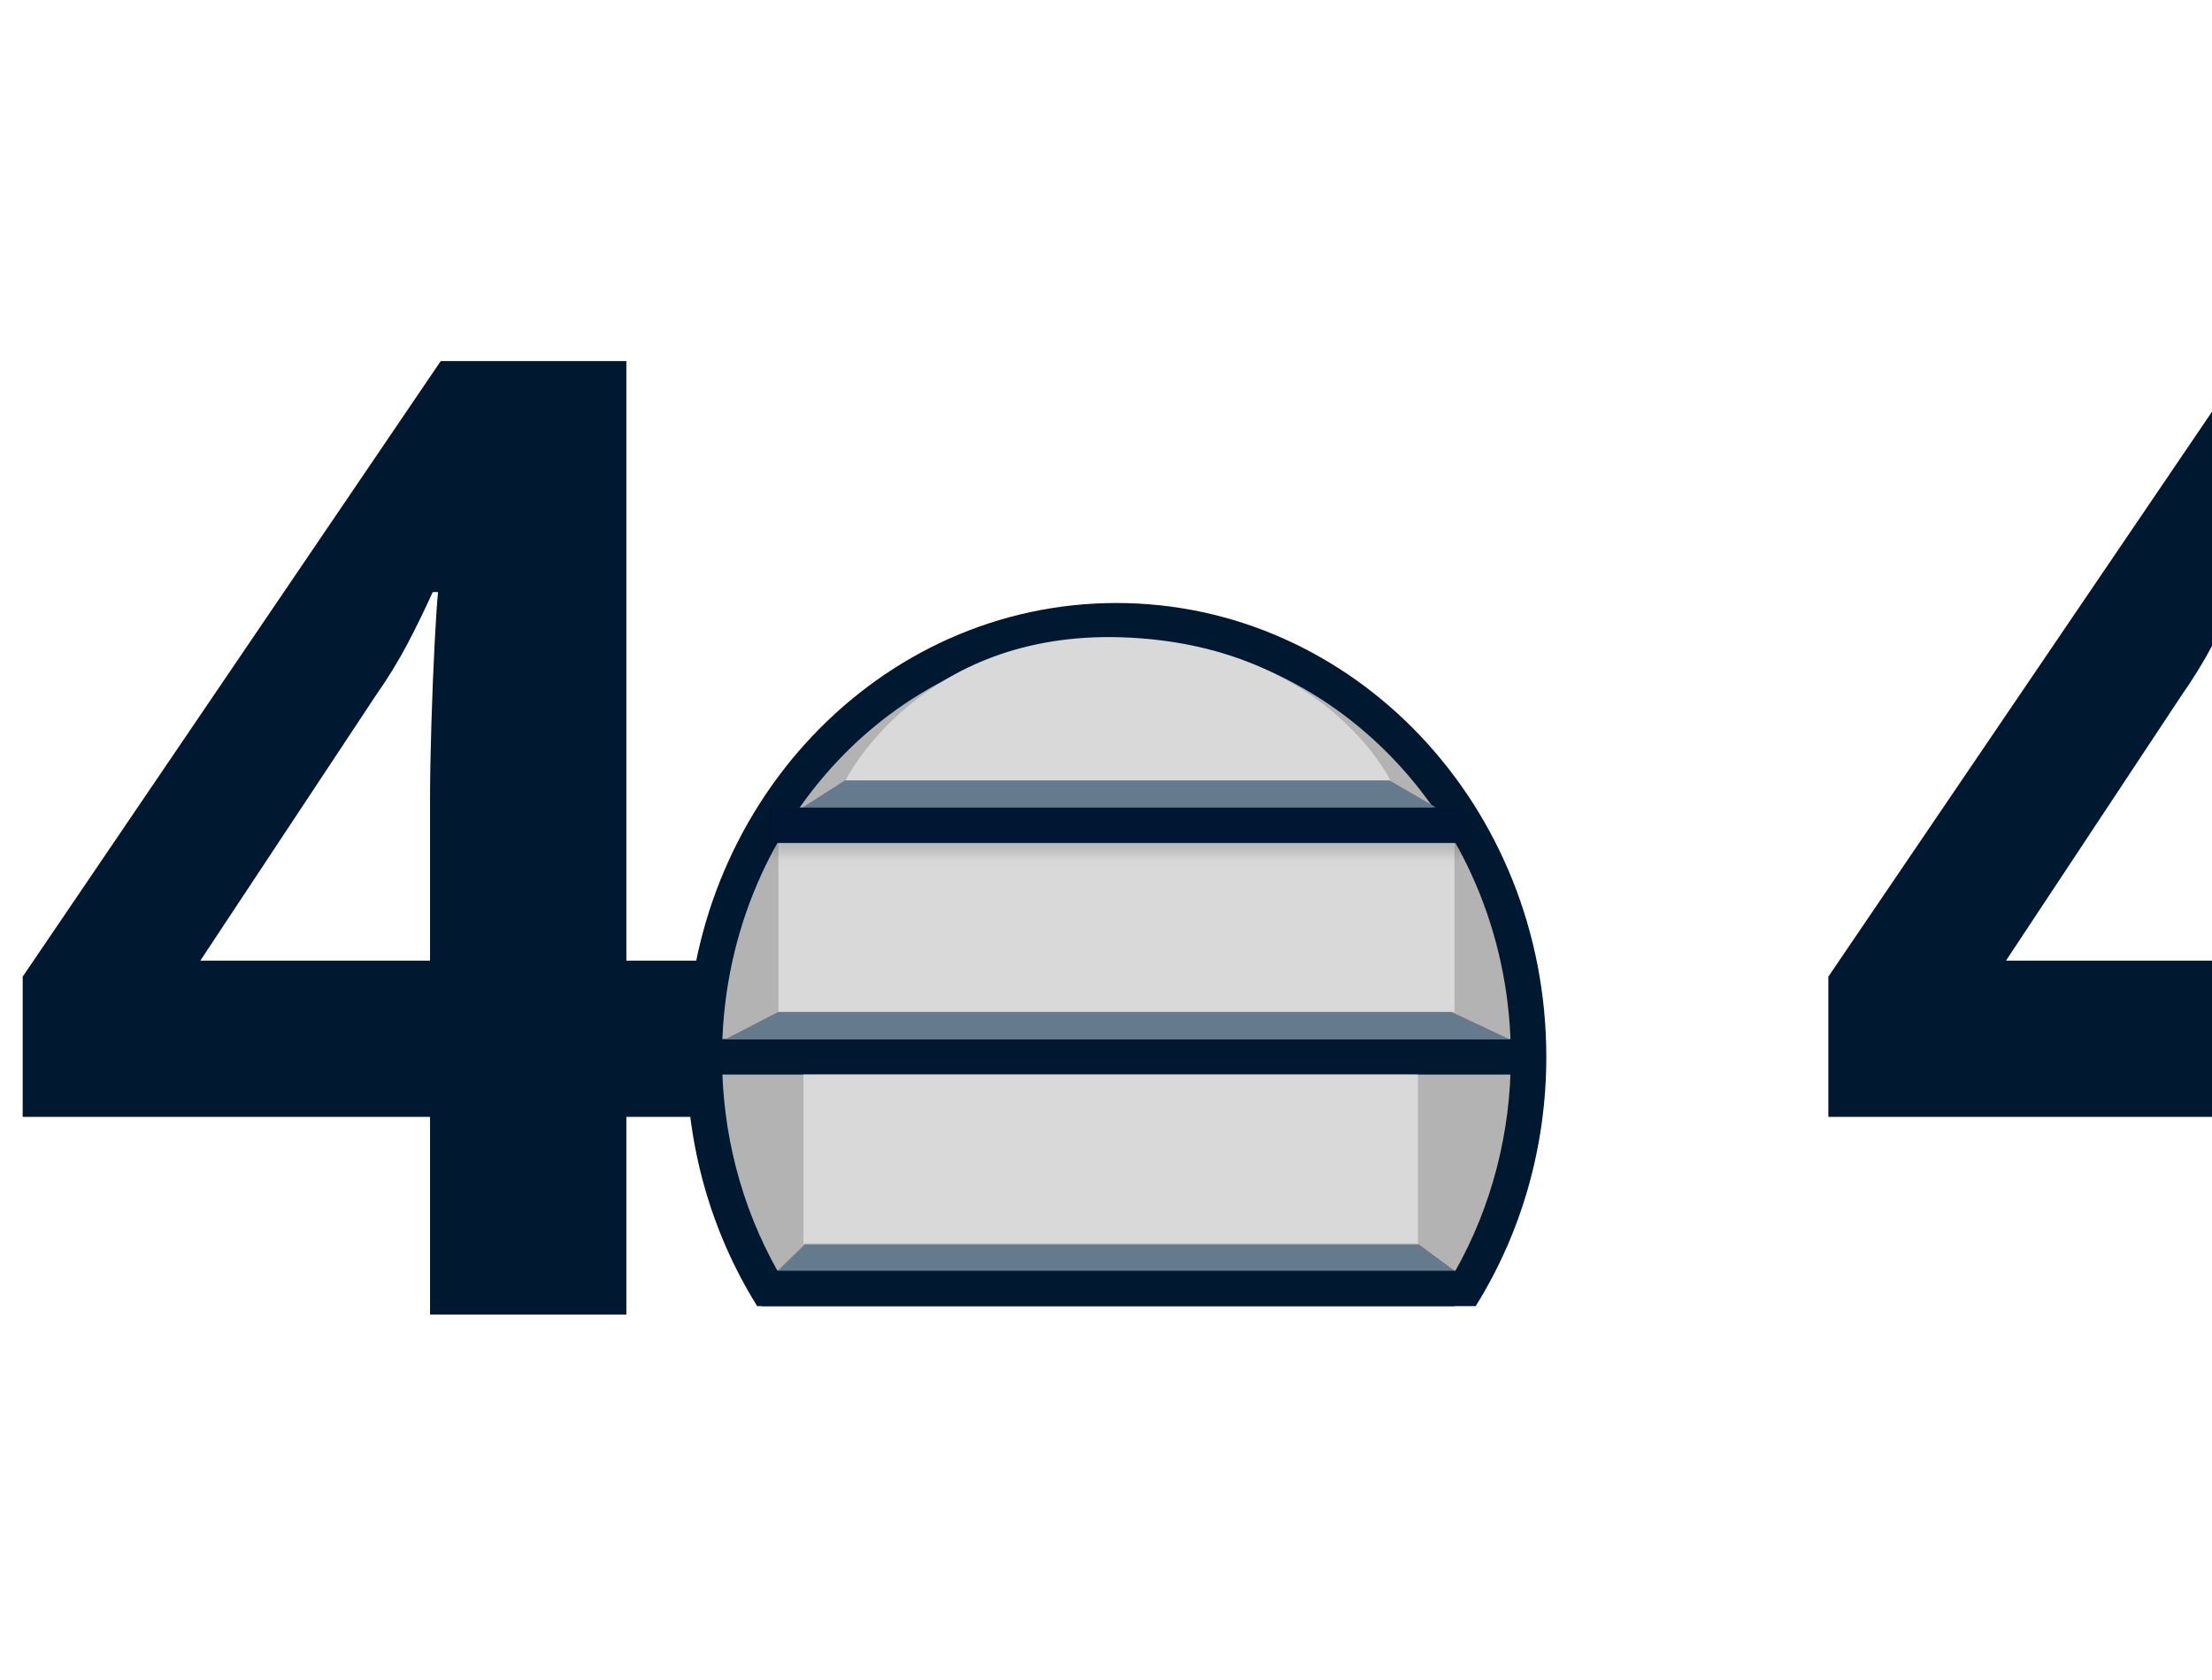
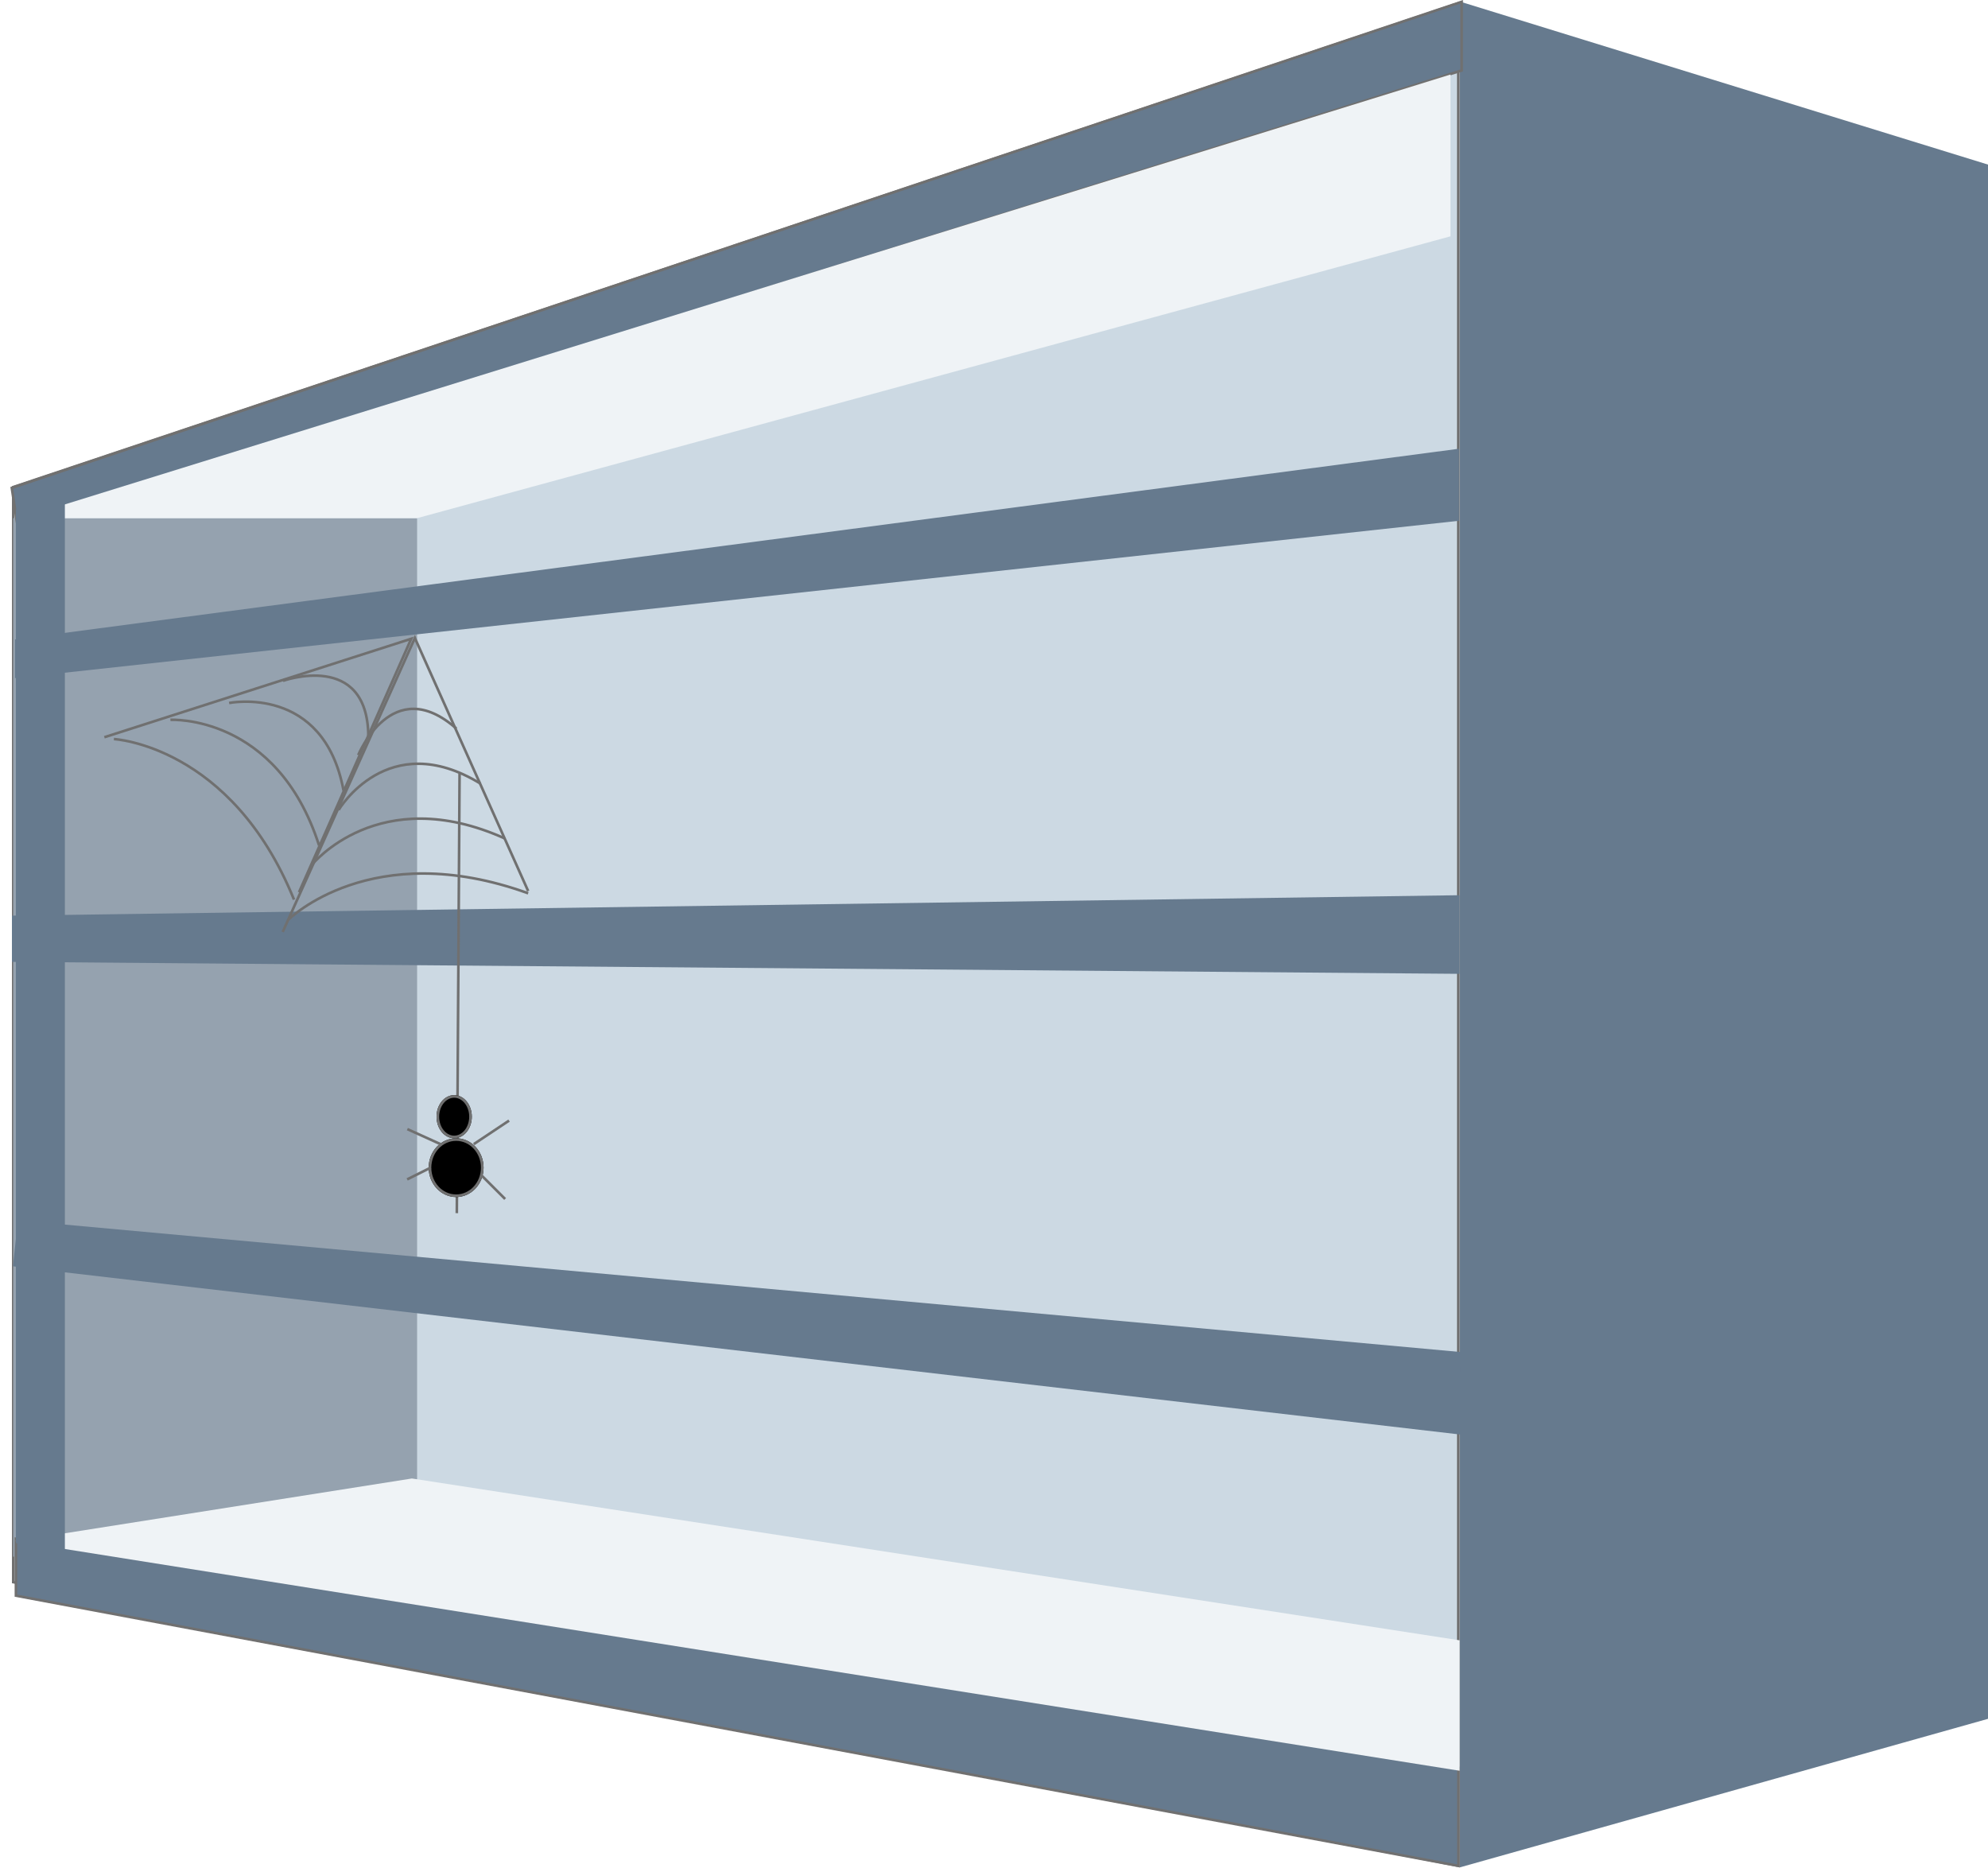
- <svg xmlns="http://www.w3.org/2000/svg" width="1060" height="805" viewBox="0 0 1060 805">
-   <defs>
-     <filter id="Rectangle_442" x="360" y="383" width="350" height="35" filterUnits="userSpaceOnUse">
-       <feOffset dy="5" input="SourceAlpha" />
-       <feGaussianBlur stdDeviation="3" result="blur" />
-       <feFlood flood-opacity="0.161" />
-       <feComposite operator="in" in2="blur" />
-       <feComposite in="SourceGraphic" />
-     </filter>
-   </defs>
-   <g id="Group_45" data-name="Group 45" transform="translate(-423 -51)">
-     <text id="_4_4" data-name="4   4" transform="translate(423 681)" fill="#001830" font-size="640" font-family="SourceSansPro-Bold, Source Sans Pro" font-weight="700">
-       <tspan x="0" y="0" xml:space="preserve">4   4</tspan>
-     </text>
-     <g id="Subtraction_6" data-name="Subtraction 6" transform="translate(4732 4455)" fill="#b3b3b3">
-       <path d="M -3606.627 -3786.5 L -3941.373 -3786.5 C -3961.097 -3819.73 -3971.5 -3858.004 -3971.5 -3897.5 C -3971.5 -3911.716 -3970.144 -3925.92 -3967.47 -3939.717 C -3964.866 -3953.155 -3960.98 -3966.371 -3955.921 -3979 C -3950.956 -3991.395 -3944.812 -4003.347 -3937.659 -4014.525 C -3930.578 -4025.592 -3922.447 -4035.997 -3913.493 -4045.451 C -3904.547 -4054.897 -3894.705 -4063.471 -3884.24 -4070.935 C -3873.687 -4078.463 -3862.409 -4084.927 -3850.719 -4090.147 C -3838.822 -4095.46 -3826.375 -4099.54 -3813.721 -4102.273 C -3800.738 -4105.078 -3787.374 -4106.5 -3774 -4106.5 C -3760.625 -4106.5 -3747.261 -4105.078 -3734.279 -4102.273 C -3721.625 -4099.54 -3709.178 -4095.459 -3697.281 -4090.147 C -3685.59 -4084.926 -3674.312 -4078.462 -3663.759 -4070.935 C -3653.296 -4063.471 -3643.454 -4054.897 -3634.507 -4045.451 C -3625.553 -4035.997 -3617.422 -4025.592 -3610.341 -4014.525 C -3603.189 -4003.348 -3597.044 -3991.395 -3592.079 -3979 C -3587.02 -3966.371 -3583.134 -3953.155 -3580.53 -3939.717 C -3577.856 -3925.92 -3576.5 -3911.716 -3576.5 -3897.5 C -3576.5 -3858.004 -3586.903 -3819.731 -3606.627 -3786.5 Z" stroke="none" />
-       <path d="M -3611.533 -3795 C -3594.146 -3825.936 -3585 -3861.172 -3585 -3897.5 C -3585 -3911.175 -3586.304 -3924.834 -3588.875 -3938.1 C -3591.377 -3951.011 -3595.109 -3963.708 -3599.969 -3975.839 C -3604.737 -3987.74 -3610.635 -3999.215 -3617.501 -4009.944 C -3624.294 -4020.561 -3632.092 -4030.54 -3640.678 -4039.606 C -3649.25 -4048.656 -3658.677 -4056.868 -3668.695 -4064.015 C -3678.788 -4071.214 -3689.572 -4077.395 -3700.747 -4082.386 C -3712.108 -4087.459 -3723.994 -4091.355 -3736.073 -4093.965 C -3748.468 -4096.643 -3761.228 -4098 -3774 -4098 C -3786.771 -4098 -3799.532 -4096.643 -3811.926 -4093.965 C -3824.006 -4091.355 -3835.892 -4087.459 -3847.253 -4082.386 C -3858.427 -4077.396 -3869.211 -4071.215 -3879.304 -4064.015 C -3889.324 -4056.868 -3898.75 -4048.656 -3907.322 -4039.606 C -3915.908 -4030.54 -3923.706 -4020.561 -3930.499 -4009.944 C -3937.365 -3999.214 -3943.264 -3987.74 -3948.031 -3975.84 C -3952.89 -3963.708 -3956.623 -3951.011 -3959.125 -3938.1 C -3961.696 -3924.834 -3963 -3911.174 -3963 -3897.5 C -3963 -3861.171 -3953.854 -3825.935 -3936.467 -3795 L -3611.533 -3795 M -3601.851 -3778 L -3946.149 -3778 C -3968.295 -3813.494 -3980 -3854.816 -3980 -3897.5 C -3980 -3912.257 -3978.592 -3927.005 -3975.815 -3941.334 C -3973.108 -3955.299 -3969.07 -3969.035 -3963.812 -3982.161 C -3958.649 -3995.049 -3952.259 -4007.479 -3944.818 -4019.107 C -3937.45 -4030.623 -3928.987 -4041.453 -3919.664 -4051.296 C -3910.342 -4061.138 -3900.085 -4070.074 -3889.177 -4077.855 C -3878.164 -4085.71 -3866.391 -4092.457 -3854.185 -4097.908 C -3841.752 -4103.46 -3828.742 -4107.724 -3815.516 -4110.582 C -3801.945 -4113.514 -3787.976 -4115 -3774 -4115 C -3760.023 -4115 -3746.055 -4113.514 -3732.483 -4110.582 C -3719.258 -4107.724 -3706.248 -4103.46 -3693.815 -4097.908 C -3681.609 -4092.457 -3669.836 -4085.71 -3658.823 -4077.855 C -3647.915 -4070.074 -3637.658 -4061.138 -3628.336 -4051.296 C -3619.014 -4041.454 -3610.551 -4030.624 -3603.181 -4019.107 C -3595.742 -4007.48 -3589.352 -3995.05 -3584.188 -3982.161 C -3578.93 -3969.035 -3574.891 -3955.299 -3572.185 -3941.334 C -3569.408 -3927.005 -3568 -3912.257 -3568 -3897.5 C -3568 -3854.817 -3579.705 -3813.494 -3601.851 -3778 Z" stroke="none" fill="#001830" />
+ <svg xmlns="http://www.w3.org/2000/svg" width="762.288" height="716.033" viewBox="0 0 762.288 716.033">
+   <g id="Group_45" data-name="Group 45" transform="translate(-959.631 -255.765)">
+     <path id="Path_272" data-name="Path 272" d="M0,0,202.615,62.544V658.488L0,715.469Z" transform="translate(1519.304 256.329)" fill="#667a8e" />
+     <g id="Path_273" data-name="Path 273" transform="translate(934.531 256.329)" fill="#ccd9e3">
+       <path d="M 584.273 714.824 L 30.175 606.089 L 30.175 186.191 L 584.273 0.695 L 584.273 714.824 Z" stroke="none" />
+       <path d="M 583.773 1.389 L 30.675 186.55 L 30.675 605.678 L 583.773 714.216 L 583.773 1.389 M 584.773 6.103515625e-05 L 584.773 715.431 L 29.675 606.501 L 29.675 185.831 L 584.773 6.103515625e-05 Z" stroke="none" fill="#707070" />
    </g>
-     <rect id="Rectangle_440" data-name="Rectangle 440" width="385" height="17" transform="translate(766 549)" fill="#001830" />
-     <rect id="Rectangle_441" data-name="Rectangle 441" width="332" height="17" transform="translate(788 660)" fill="#001830" />
-     <rect id="Rectangle_443" data-name="Rectangle 443" width="324" height="81" transform="translate(796 455)" fill="#d9d9d9" />
-     <rect id="Rectangle_444" data-name="Rectangle 444" width="294.458" height="81" transform="translate(808 566)" fill="#d9d9d9" />
-     <path id="Path_267" data-name="Path 267" d="M4779.076,4547l-25.152,13H5129.4l-27.728-13Z" transform="translate(-3983.166 -4011)" fill="#667a8e" />
-     <path id="Path_270" data-name="Path 270" d="M4766.791,4547.415,4753.924,4560h324.242l-17.1-12.584Z" transform="translate(-3958.166 -3900)" fill="#667a8e" />
-     <path id="Path_268" data-name="Path 268" d="M4774.262,4547l-20.338,13h303.615l-22.421-13Z" transform="translate(-3946.336 -4122)" fill="#667a8e" />
-     <g transform="matrix(1, 0, 0, 1, 423, 51)" filter="url(#Rectangle_442)">
-       <rect id="Rectangle_442-2" data-name="Rectangle 442" width="332" height="17" transform="translate(369 387)" fill="#001830" />
+     <path id="Path_279" data-name="Path 279" d="M0,0H154.874V370.217L0,398.233Z" transform="translate(964.694 454.442)" fill="#95a2af" />
+     <path id="Path_274" data-name="Path 274" d="M29.675,7.831,584.773,0V30.148l-555.1-4.59Z" transform="translate(934.531 599.015)" fill="#667a8e" />
+     <path id="Path_276" data-name="Path 276" d="M0,7.831,555.1,0,558.4,31.456,0,25.558Z" transform="matrix(0.995, 0.105, -0.105, 0.995, 967.302, 715.877)" fill="#667a8e" />
+     <g id="Path_277" data-name="Path 277" transform="translate(966.908 835.747) rotate(10)" fill="#667a8e">
+       <path d="M 567.087 37.546 L 4.38 31.559 L 0.594 10.088 L 560.556 0.507 L 567.087 37.546 Z" stroke="none" />
+       <path d="M 560.138 1.014 L 1.188 10.578 L 4.8 31.064 L 566.49 37.04 L 560.138 1.014 M 560.975 2.288818359375e-05 L 567.684 38.052 L 3.96 32.055 L 0 9.598 L 560.975 2.288818359375e-05 Z" stroke="none" fill="#707070" />
    </g>
-     <path id="Path_271" data-name="Path 271" d="M5071.277,4436s-31.263-65.171-128.43-68.55S4810.193,4436,4810.193,4436Z" transform="translate(-3982 -4011)" fill="#d9d9d9" />
+     <path id="Path_275" data-name="Path 275" d="M1.808,5.1,560.273,0l-3.367,27.422L0,19.828Z" transform="translate(962.976 496.098) rotate(-7)" fill="#667a8e" />
+     <g id="Path_278" data-name="Path 278" transform="translate(959.631 438.035) rotate(-18)" fill="#667a8e">
+       <path d="M 581.016 25.534 L 0.588 19.462 L 2.817 5.96 L 589.148 0.506 L 581.016 25.534 Z" stroke="none" />
+       <path d="M 588.458 1.013 L 3.242 6.456 L 1.177 18.968 L 580.654 25.03 L 588.458 1.013 M 589.839 -4.00543212890625e-05 L 581.379 26.038 L 0 19.955 L 2.392 5.464 L 589.839 -4.00543212890625e-05 Z" stroke="none" fill="#707070" />
+     </g>
+     <path id="Path_280" data-name="Path 280" d="M5830.347,3782.863l-553.826-88.051L5428.61,3670.8l401.737,62.045Z" transform="translate(-4311.043 -2848.139)" fill="#eff3f6" />
+     <path id="Path_281" data-name="Path 281" d="M5429.943,3482.738l396.232-108.063v-62.036l-548.321,170.1Z" transform="translate(-4310.374 -3028.296)" fill="#eff3f6" />
+     <path id="Path_282" data-name="Path 282" d="M5187.756,3469.088l50.678-112.7,43.438,97.013" transform="translate(-4119.721 -2855.989)" fill="none" stroke="#707070" stroke-width="1" />
+     <path id="Path_287" data-name="Path 287" d="M0,112.7,50.679,0,94.117,97.013" transform="translate(1083.398 463.028) rotate(48)" fill="none" stroke="#707070" stroke-width="1" />
+     <path id="Path_283" data-name="Path 283" d="M5207.023,3392.18s13.031-31.855,37.646-10.135" transform="translate(-4110.029 -2846.897)" fill="none" stroke="#707070" stroke-width="1" />
+     <path id="Path_291" data-name="Path 291" d="M0,17.716S13.031-14.138,37.647,7.581" transform="translate(1081.313 504.965) rotate(48)" fill="none" stroke="#707070" stroke-width="1" />
+     <path id="Path_284" data-name="Path 284" d="M5207.024,3392.18s18.8-31.855,54.326-10.135" transform="translate(-4117.544 -2825.854)" fill="none" stroke="#707070" stroke-width="1" />
+     <path id="Path_290" data-name="Path 290" d="M0,17.716S18.8-14.138,54.326,7.581" transform="translate(1060.647 513.46) rotate(48)" fill="none" stroke="#707070" stroke-width="1" />
+     <path id="Path_285" data-name="Path 285" d="M5207.024,3392.18s25.589-31.855,73.927-10.135" transform="translate(-4127.809 -2804.813)" fill="none" stroke="#707070" stroke-width="1" />
+     <path id="Path_289" data-name="Path 289" d="M0,17.716S25.59-14.138,73.928,7.581" transform="translate(1038.142 519.912) rotate(48)" fill="none" stroke="#707070" stroke-width="1" />
+     <path id="Path_286" data-name="Path 286" d="M5207.024,3392.18s31.829-31.855,91.955-10.135" transform="translate(-4136.827 -2783.77)" fill="none" stroke="#707070" stroke-width="1" />
+     <path id="Path_288" data-name="Path 288" d="M0,17.716S31.83-14.138,91.955,7.581" transform="translate(1016.47 527.29) rotate(48)" fill="none" stroke="#707070" stroke-width="1" />
+     <path id="Path_292" data-name="Path 292" d="M0,0,19.484,167.366" transform="translate(1135.852 552.439) rotate(7)" fill="none" stroke="#707070" stroke-width="1" />
+     <g id="Ellipse_8" data-name="Ellipse 8" transform="translate(1127.019 675.668)" stroke="#707070" stroke-width="1">
+       <ellipse cx="6.764" cy="8.267" rx="6.764" ry="8.267" stroke="none" />
+       <ellipse cx="6.764" cy="8.267" rx="6.264" ry="7.767" fill="none" />
+     </g>
+     <g id="Ellipse_9" data-name="Ellipse 9" transform="translate(1124.013 692.201)" stroke="#707070" stroke-width="1">
+       <ellipse cx="10.521" cy="11.273" rx="10.521" ry="11.273" stroke="none" />
+       <ellipse cx="10.521" cy="11.273" rx="10.021" ry="10.773" fill="none" />
+     </g>
+     <path id="Path_293" data-name="Path 293" d="M5196.248,3364.423l-12.694-5.751" transform="translate(-4067.725 -2669.97)" fill="none" stroke="#707070" stroke-width="1" />
+     <line id="Line_4" data-name="Line 4" y1="9.018" x2="13.527" transform="translate(1141.298 685.438)" fill="none" stroke="#707070" stroke-width="1" />
+     <line id="Line_5" data-name="Line 5" x1="9.018" y2="4.509" transform="translate(1115.747 703.474)" fill="none" stroke="#707070" stroke-width="1" />
+     <line id="Line_6" data-name="Line 6" x2="9.018" y2="9.018" transform="translate(1144.304 706.479)" fill="none" stroke="#707070" stroke-width="1" />
+     <path id="Path_307" data-name="Path 307" d="M0,5.926,18.785,0V407.482L0,402.18Z" transform="translate(965.722 445.194)" fill="#667a8e" />
  </g>
</svg>
